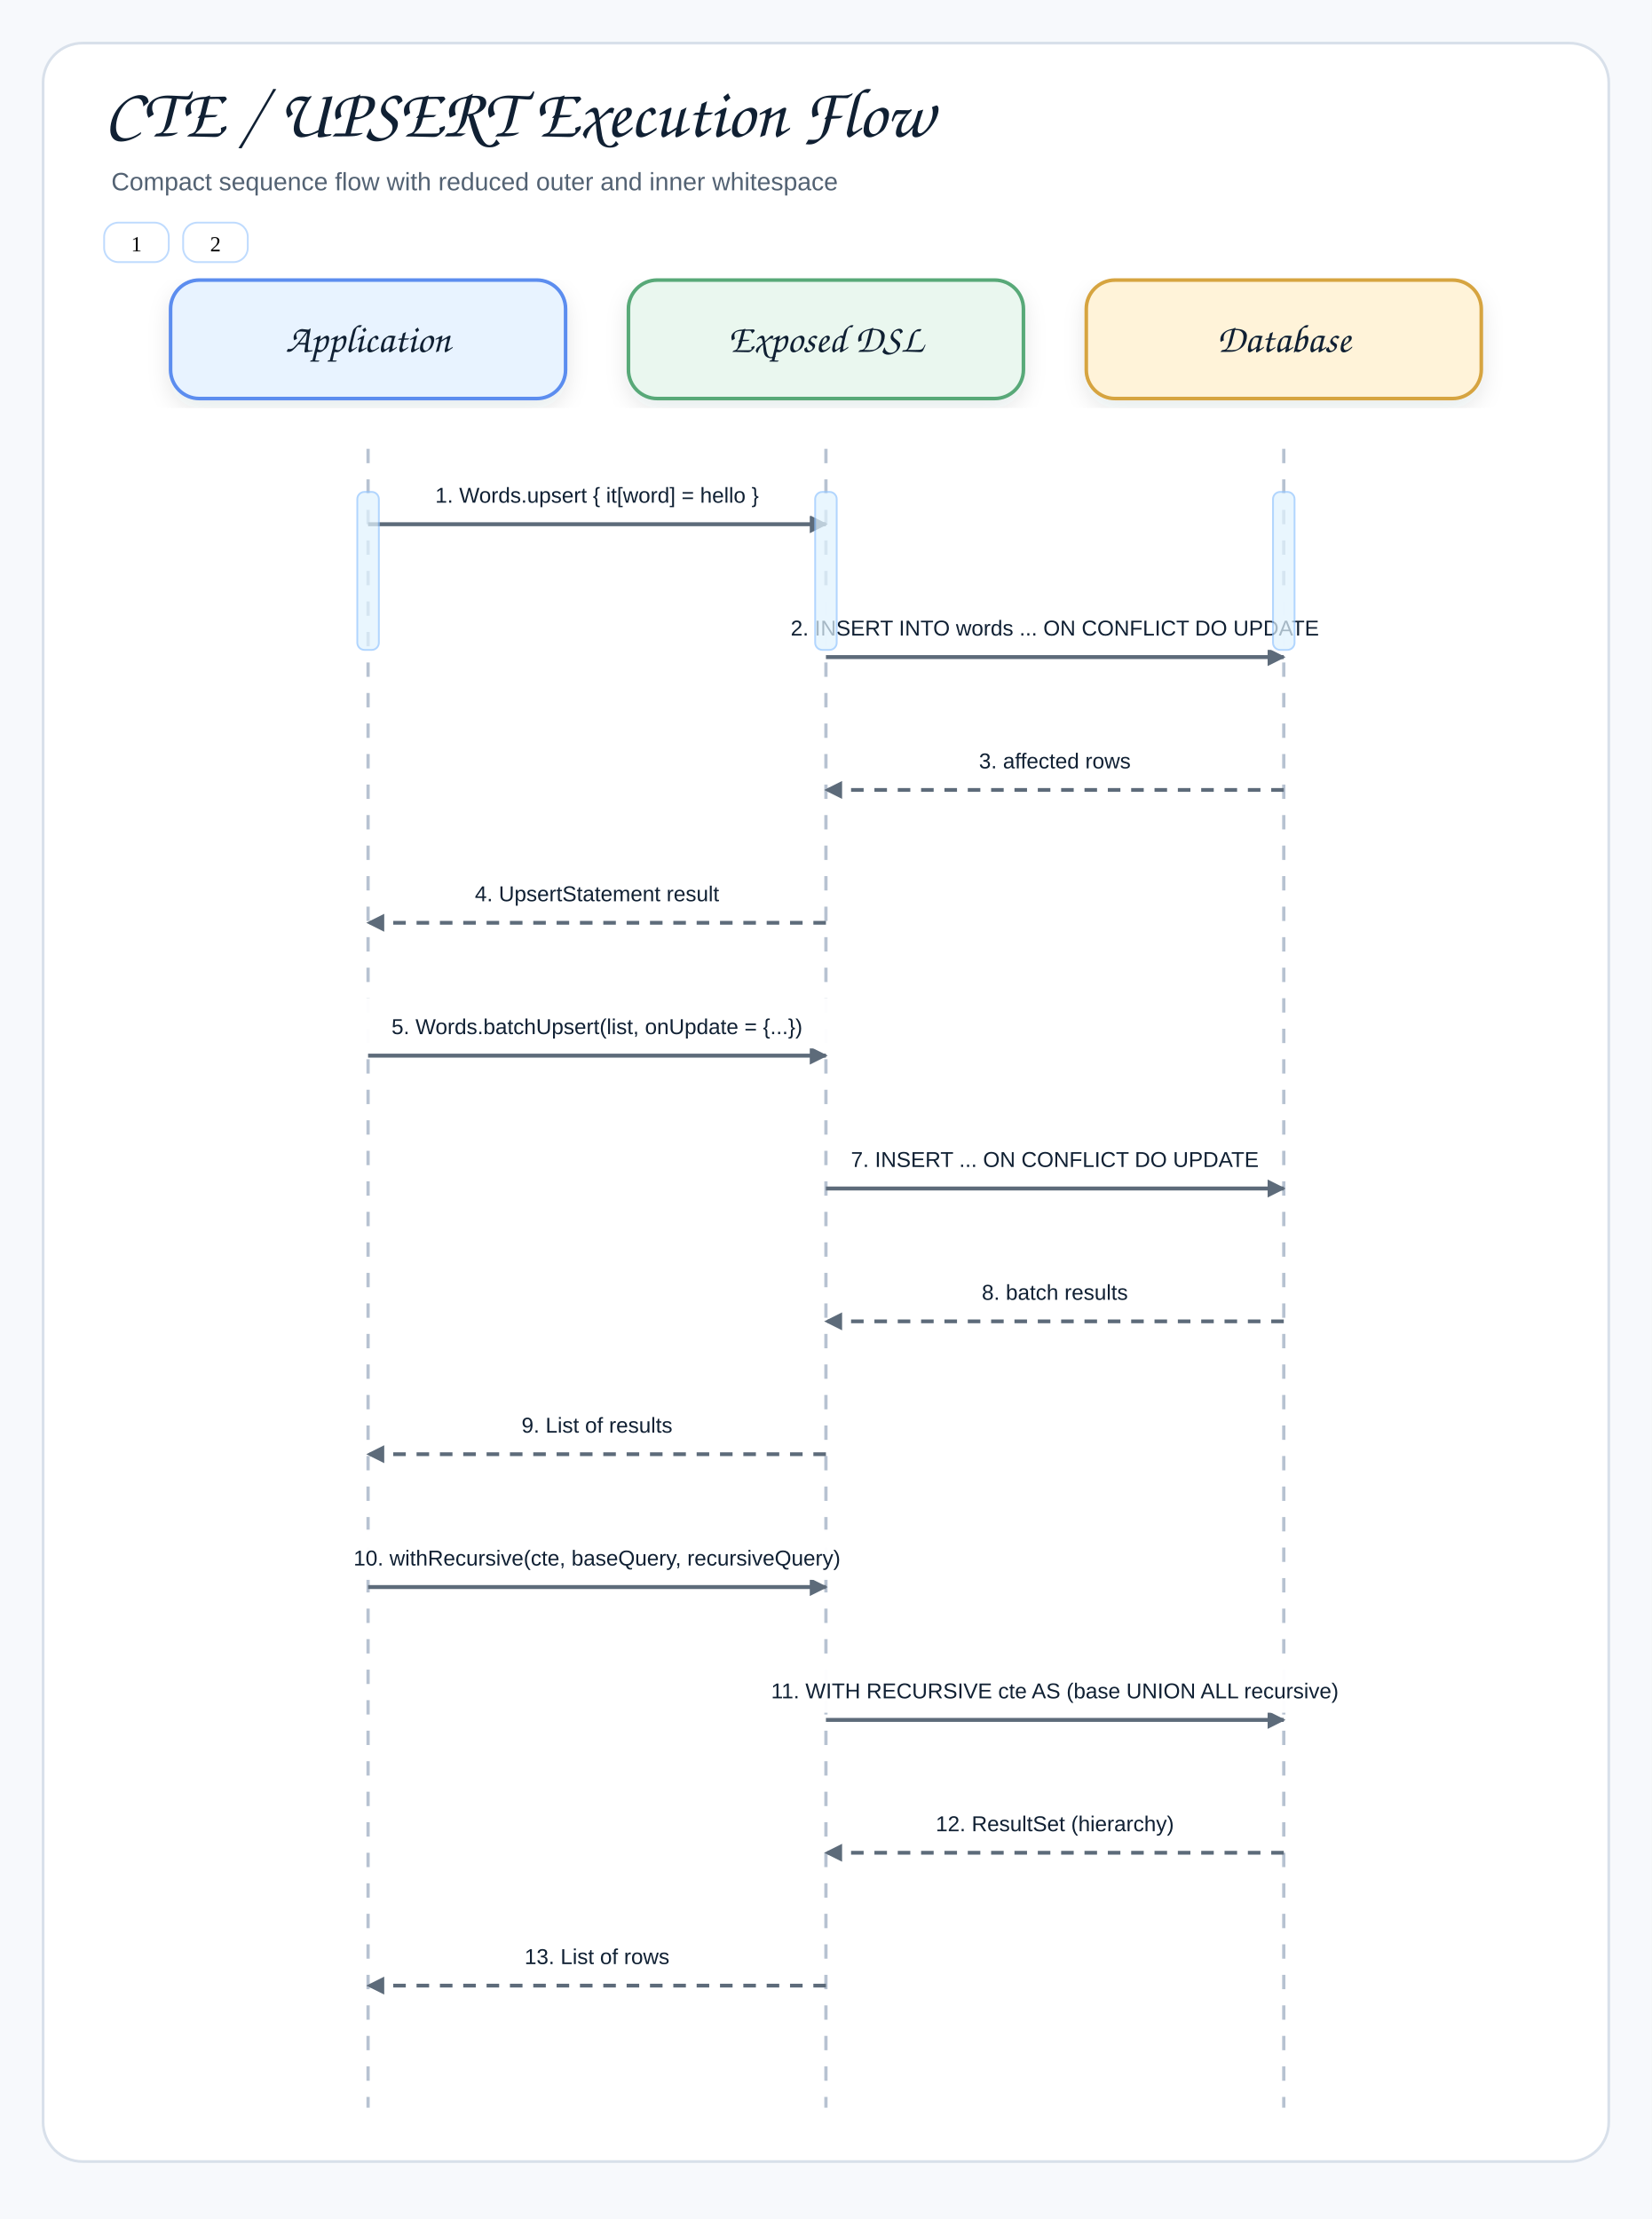
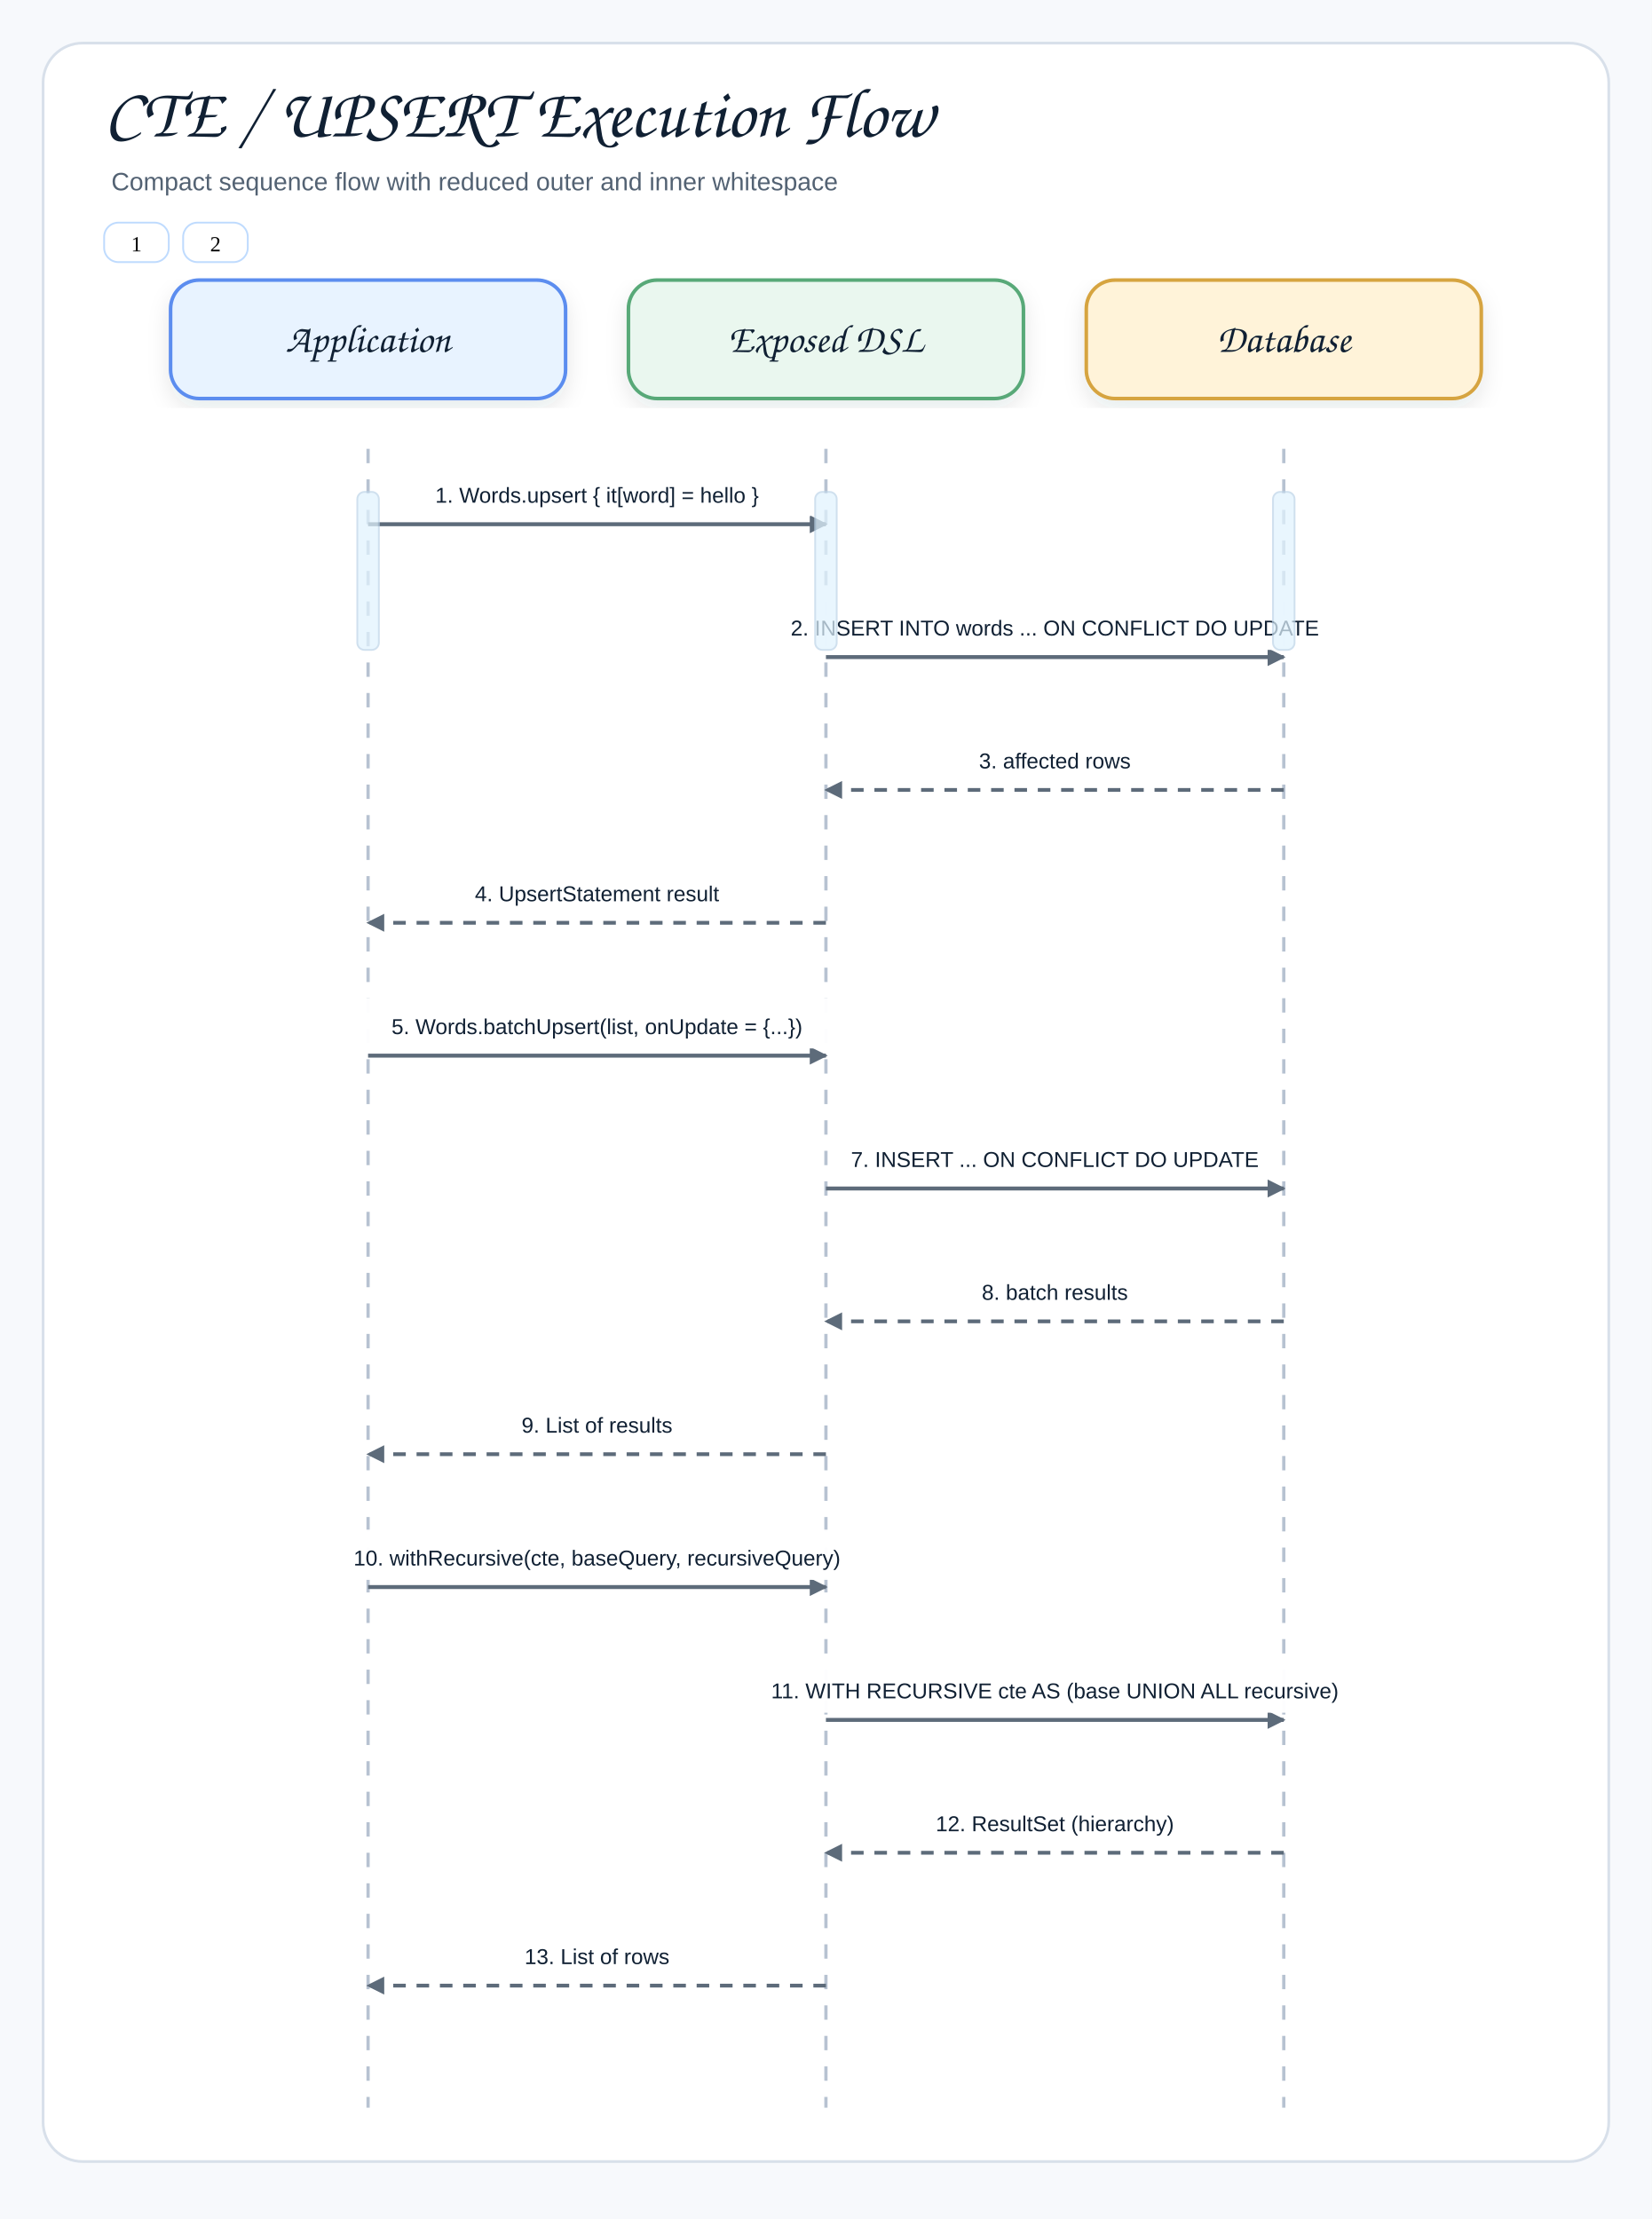
<svg xmlns="http://www.w3.org/2000/svg" width="920" height="1236" viewBox="0 0 920 1236" role="img" aria-label="CTE / UPSERT Execution Flow">
  <defs>
    <filter id="shadow" x="-8%" y="-8%" width="116%" height="116%">
      <feDropShadow dx="0" dy="5" stdDeviation="6" flood-color="#203040" flood-opacity="0.10" />
    </filter>
    <marker id="openArrow" markerUnits="userSpaceOnUse" markerWidth="10" markerHeight="10" refX="9" refY="5" orient="auto">
      <path d="M 0 0 L 10 5 L 0 10 Z" fill="#5D6B7A" />
    </marker>
    <style>.canvas{fill:#F7F9FC}.frame{fill:#fff;stroke:#D8E0EA;stroke-width:1.5}.title{font-family:"Architects Daughter","Comic Sans MS","Comic Sans",cursive;font-size:39px;font-weight:400;fill:#102033}.subtitle{font-family:"Comic Sans MS","Comic Sans","Comic Neue",Arial,sans-serif;font-size:14px;font-weight:400;fill:#536273}.smallLabel{font-family:"Architects Daughter","Comic Sans MS","Comic Sans",cursive;font-size:22px;font-weight:400;fill:#102033}.strong{font-family:"Comic Sans MS","Comic Sans","Comic Neue",Arial,sans-serif;font-size:12px;font-weight:400;fill:#102033}.card{stroke-width:2;filter:url(#shadow)}.line{stroke:#5D6B7A;stroke-width:2.2;fill:none;marker-end:url(#openArrow)}.dashed{stroke:#5D6B7A;stroke-width:2.1;stroke-dasharray:7 6;fill:none;marker-end:url(#openArrow)}.lifeline{stroke:#B7C2D1;stroke-width:1.8;stroke-dasharray:8 9}.note{fill:#fff;opacity:.97}</style>
  </defs>
  <rect class="canvas" width="920" height="1236" />
  <rect class="frame" x="24" y="24" width="872" height="1180" rx="22" />
  <text class="title" x="58" y="76">CTE / UPSERT Execution Flow</text>
  <text class="subtitle" x="62" y="106">Compact sequence flow with reduced outer and inner whitespace</text>
  <rect class="card" x="95.0" y="156" width="220" height="66" rx="16" fill="#E8F3FF" stroke="#5B8DEF" />
  <text class="smallLabel participant" x="205.0" y="196" text-anchor="middle">Application</text>
  <line class="lifeline" x1="205.0" y1="250" x2="205.0" y2="1174" />
  <rect class="card" x="350.0" y="156" width="220" height="66" rx="16" fill="#EAF7EF" stroke="#58A978" />
  <text class="smallLabel participant" x="460.0" y="196" text-anchor="middle">Exposed DSL</text>
  <line class="lifeline" x1="460.0" y1="250" x2="460.0" y2="1174" />
  <rect class="card" x="605.0" y="156" width="220" height="66" rx="16" fill="#FFF3D9" stroke="#D6A441" />
  <text class="smallLabel participant" x="715.0" y="196" text-anchor="middle">Database</text>
  <line class="lifeline" x1="715.0" y1="250" x2="715.0" y2="1174" />
  <path class="line" d="M205.0 292.0 L460.0 292.0" data-connector="line" />
  <rect class="note label" x="207.9" y="260.0" width="249.2" height="28" rx="9" />
  <text class="strong labelText" x="332.5" y="280.0" text-anchor="middle">1. Words.upsert { it[word] = hello }</text>
  <path class="line" d="M460.0 366.0 L715.0 366.0" data-connector="line" />
  <rect class="note label" x="431.9" y="334.0" width="311.2" height="28" rx="9" />
  <text class="strong labelText" x="587.5" y="354.0" text-anchor="middle">2. INSERT INTO words ... ON CONFLICT DO UPDATE</text>
  <path class="dashed" d="M715.0 440.0 L460.0 440.0" data-connector="dashed" />
  <rect class="note label" x="507.5" y="408.0" width="160.0" height="28" rx="9" />
  <text class="strong labelText" x="587.5" y="428.0" text-anchor="middle">3. affected rows</text>
  <path class="dashed" d="M460.0 514.0 L205.0 514.0" data-connector="dashed" />
  <rect class="note label" x="242.0" y="482.0" width="181.0" height="28" rx="9" />
  <text class="strong labelText" x="332.5" y="502.0" text-anchor="middle">4. UpsertStatement result</text>
  <path class="line" d="M205.0 588.0 L460.0 588.0" data-connector="line" />
  <rect class="note label" x="183.1" y="556.0" width="298.8" height="28" rx="9" />
  <text class="strong labelText" x="332.5" y="576.0" text-anchor="middle">5. Words.batchUpsert(list, onUpdate = {...})</text>
  <path class="line" d="M460.0 662.0 L715.0 662.0" data-connector="line" />
  <rect class="note label" x="466.0" y="630.0" width="243.0" height="28" rx="9" />
  <text class="strong labelText" x="587.5" y="650.0" text-anchor="middle">7. INSERT ... ON CONFLICT DO UPDATE</text>
  <path class="dashed" d="M715.0 736.0 L460.0 736.0" data-connector="dashed" />
  <rect class="note label" x="507.5" y="704.0" width="160.0" height="28" rx="9" />
  <text class="strong labelText" x="587.5" y="724.0" text-anchor="middle">8. batch results</text>
  <path class="dashed" d="M460.0 810.0 L205.0 810.0" data-connector="dashed" />
  <rect class="note label" x="252.5" y="778.0" width="160.0" height="28" rx="9" />
  <text class="strong labelText" x="332.5" y="798.0" text-anchor="middle">9. List of results</text>
  <path class="line" d="M205.0 884.0 L460.0 884.0" data-connector="line" />
  <rect class="note label" x="167.6" y="852.0" width="329.8" height="28" rx="9" />
  <text class="strong labelText" x="332.5" y="872.0" text-anchor="middle">10. withRecursive(cte, baseQuery, recursiveQuery)</text>
  <path class="line" d="M460.0 958.0 L715.0 958.0" data-connector="line" />
  <rect class="note label" x="413.3" y="926.0" width="348.4" height="28" rx="9" />
  <text class="strong labelText" x="587.5" y="946.0" text-anchor="middle">11. WITH RECURSIVE cte AS (base UNION ALL recursive)</text>
  <path class="dashed" d="M715.0 1032.0 L460.0 1032.0" data-connector="dashed" />
  <rect class="note label" x="497.0" y="1000.0" width="181.0" height="28" rx="9" />
  <text class="strong labelText" x="587.5" y="1020.0" text-anchor="middle">12. ResultSet (hierarchy)</text>
  <path class="dashed" d="M460.0 1106.0 L205.0 1106.0" data-connector="dashed" />
  <rect class="note label" x="252.5" y="1074.0" width="160.0" height="28" rx="9" />
  <text class="strong labelText" x="332.5" y="1094.0" text-anchor="middle">13. List of rows</text>
-   <rect class="activation" x="199.0" y="274.0" width="12" height="88" rx="4" fill="#E0F2FE" stroke="#93C5FD" opacity="0.72" />
-   <rect class="activation" x="454.0" y="274.0" width="12" height="88" rx="4" fill="#E0F2FE" stroke="#93C5FD" opacity="0.72" />
-   <rect class="activation" x="709.0" y="274.0" width="12" height="88" rx="4" fill="#E0F2FE" stroke="#93C5FD" opacity="0.72" />
+   <rect class="activation" x="199.0" y="274.0" width="12" height="88" rx="4" fill="#E0F2FE" stroke="#bdd4e8" opacity="0.72" />
+   <rect class="activation" x="454.0" y="274.0" width="12" height="88" rx="4" fill="#E0F2FE" stroke="#bdd4e8" opacity="0.72" />
+   <rect class="activation" x="709.0" y="274.0" width="12" height="88" rx="4" fill="#E0F2FE" stroke="#bdd4e8" opacity="0.72" />
  <g aria-label="sequence message labels">
    <rect x="58" y="124" width="36" height="22" rx="8" class="label" fill="#fff" stroke="#bfdbfe" />
    <text x="76" y="140" class="num" text-anchor="middle">1</text>
    <rect x="102" y="124" width="36" height="22" rx="8" class="label" fill="#fff" stroke="#bfdbfe" />
    <text x="120" y="140" class="num" text-anchor="middle">2</text>
  </g>
</svg>
